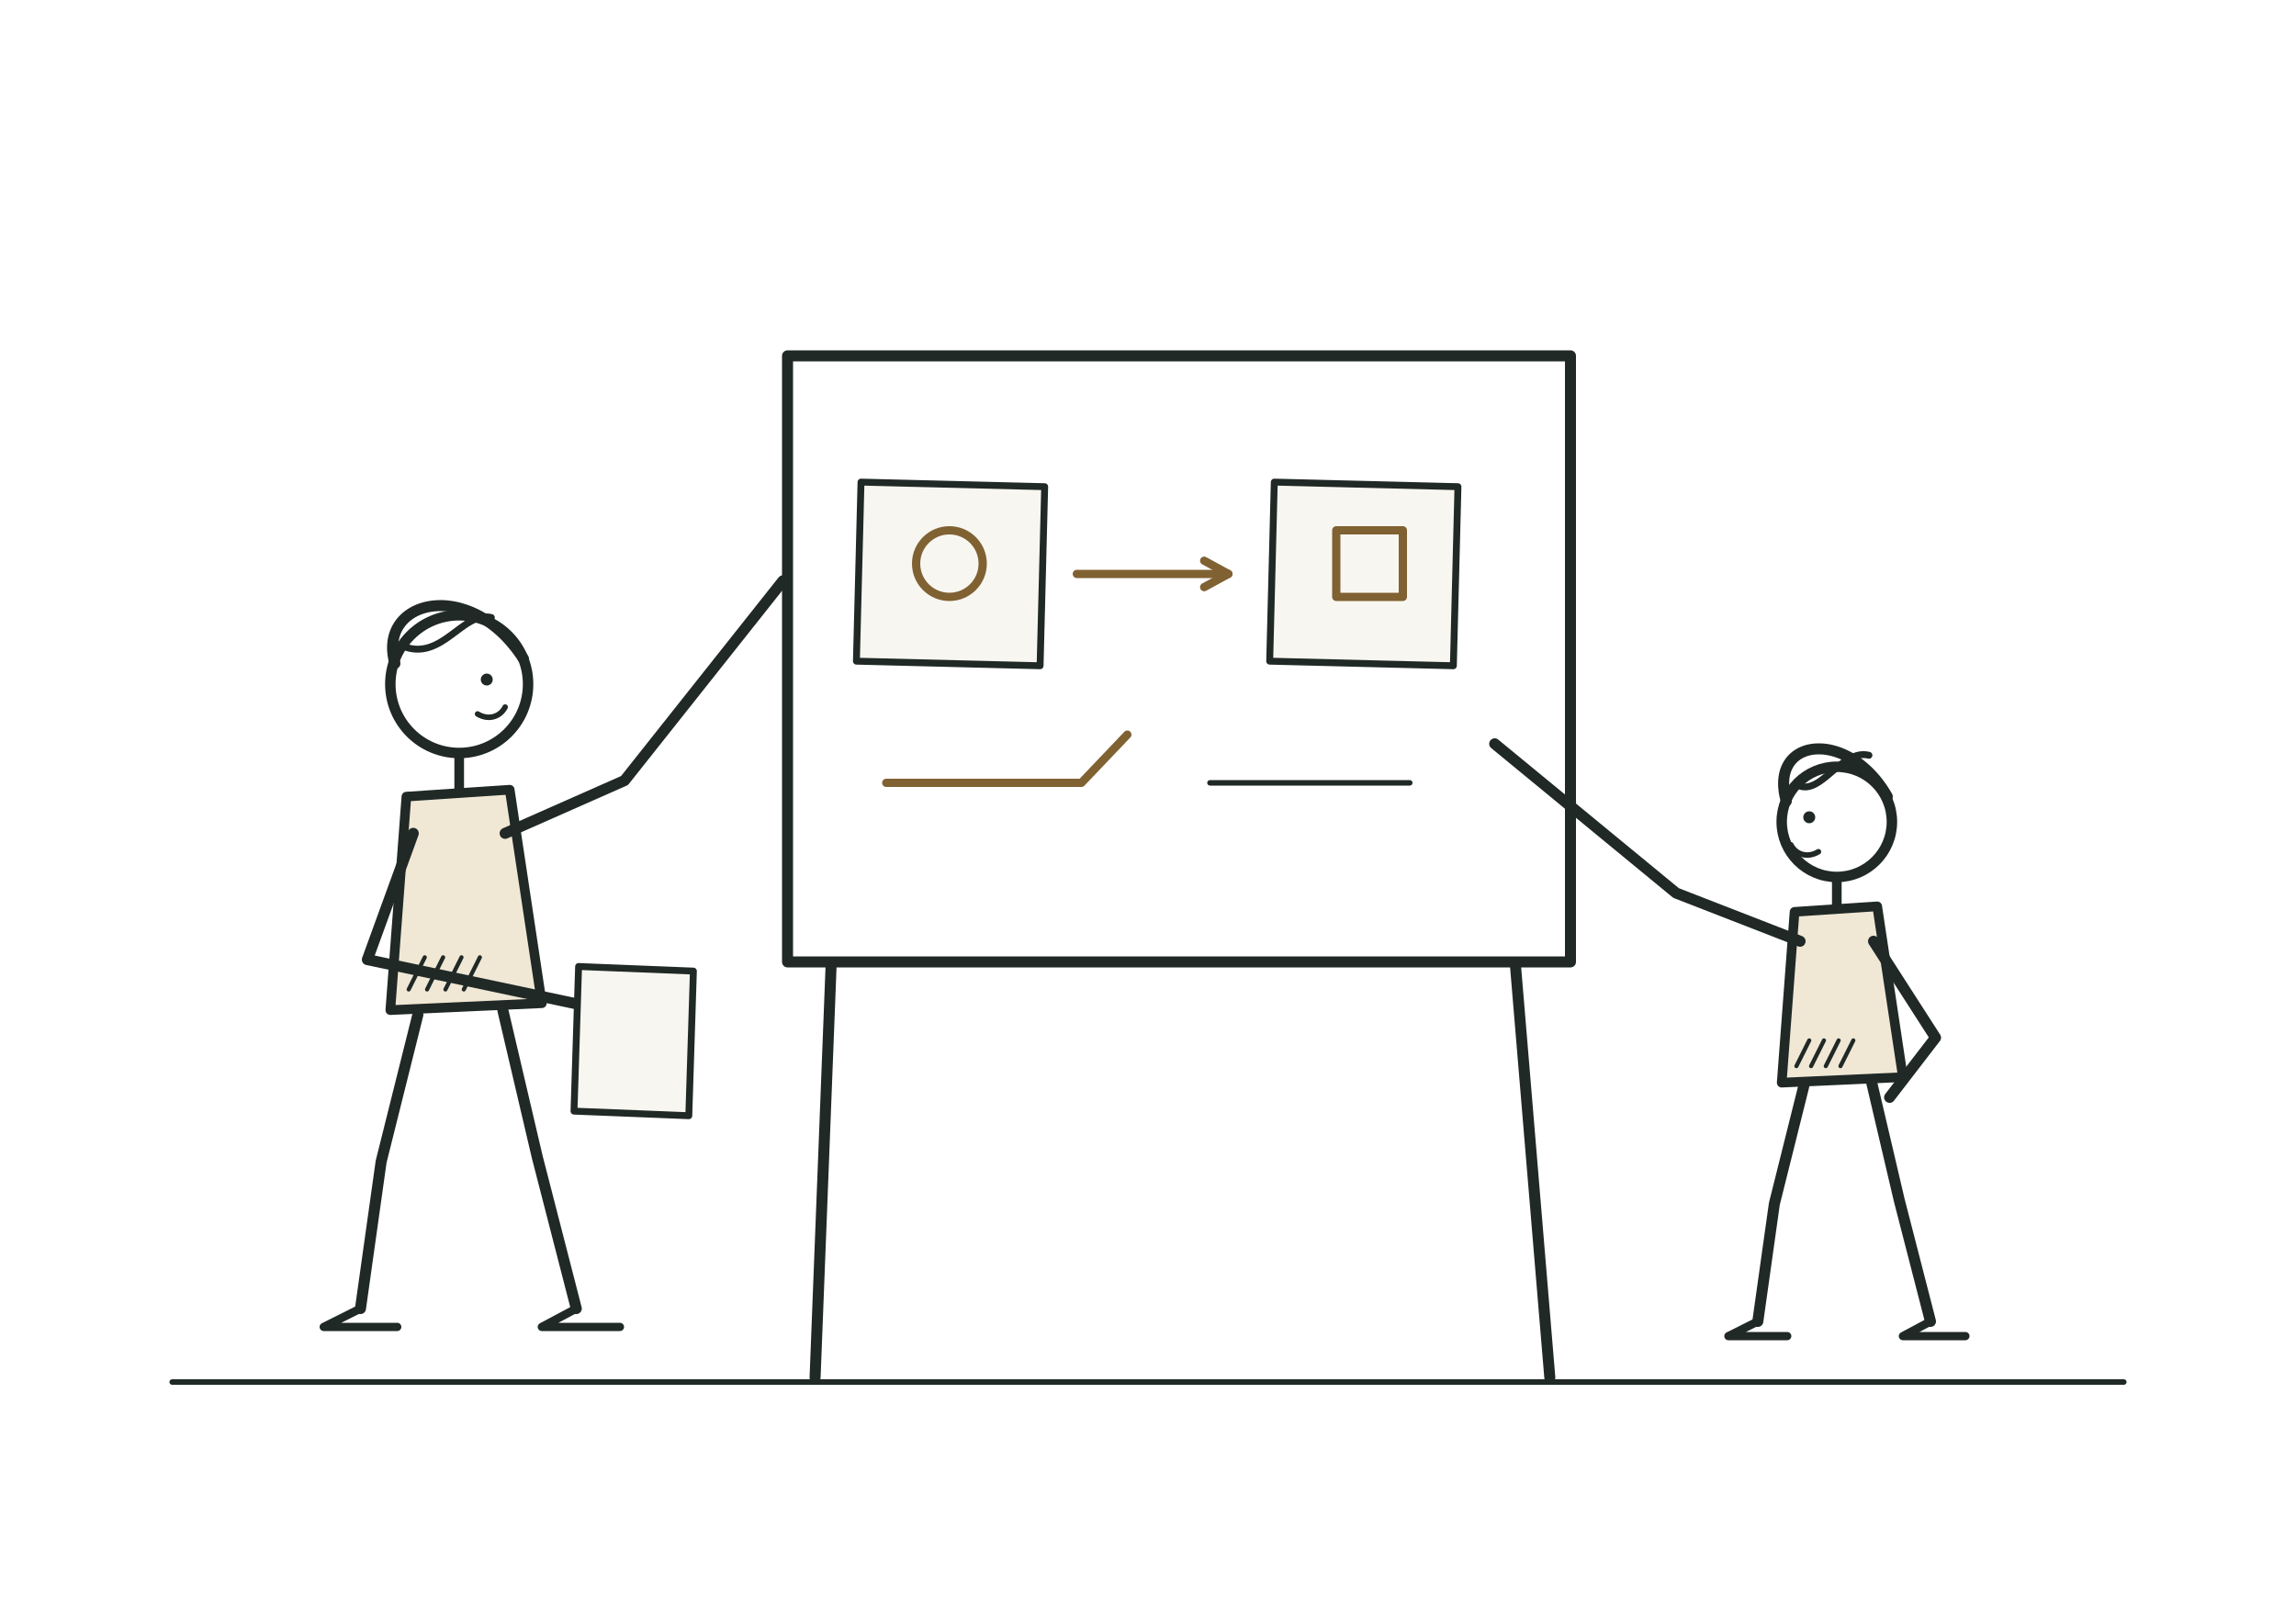
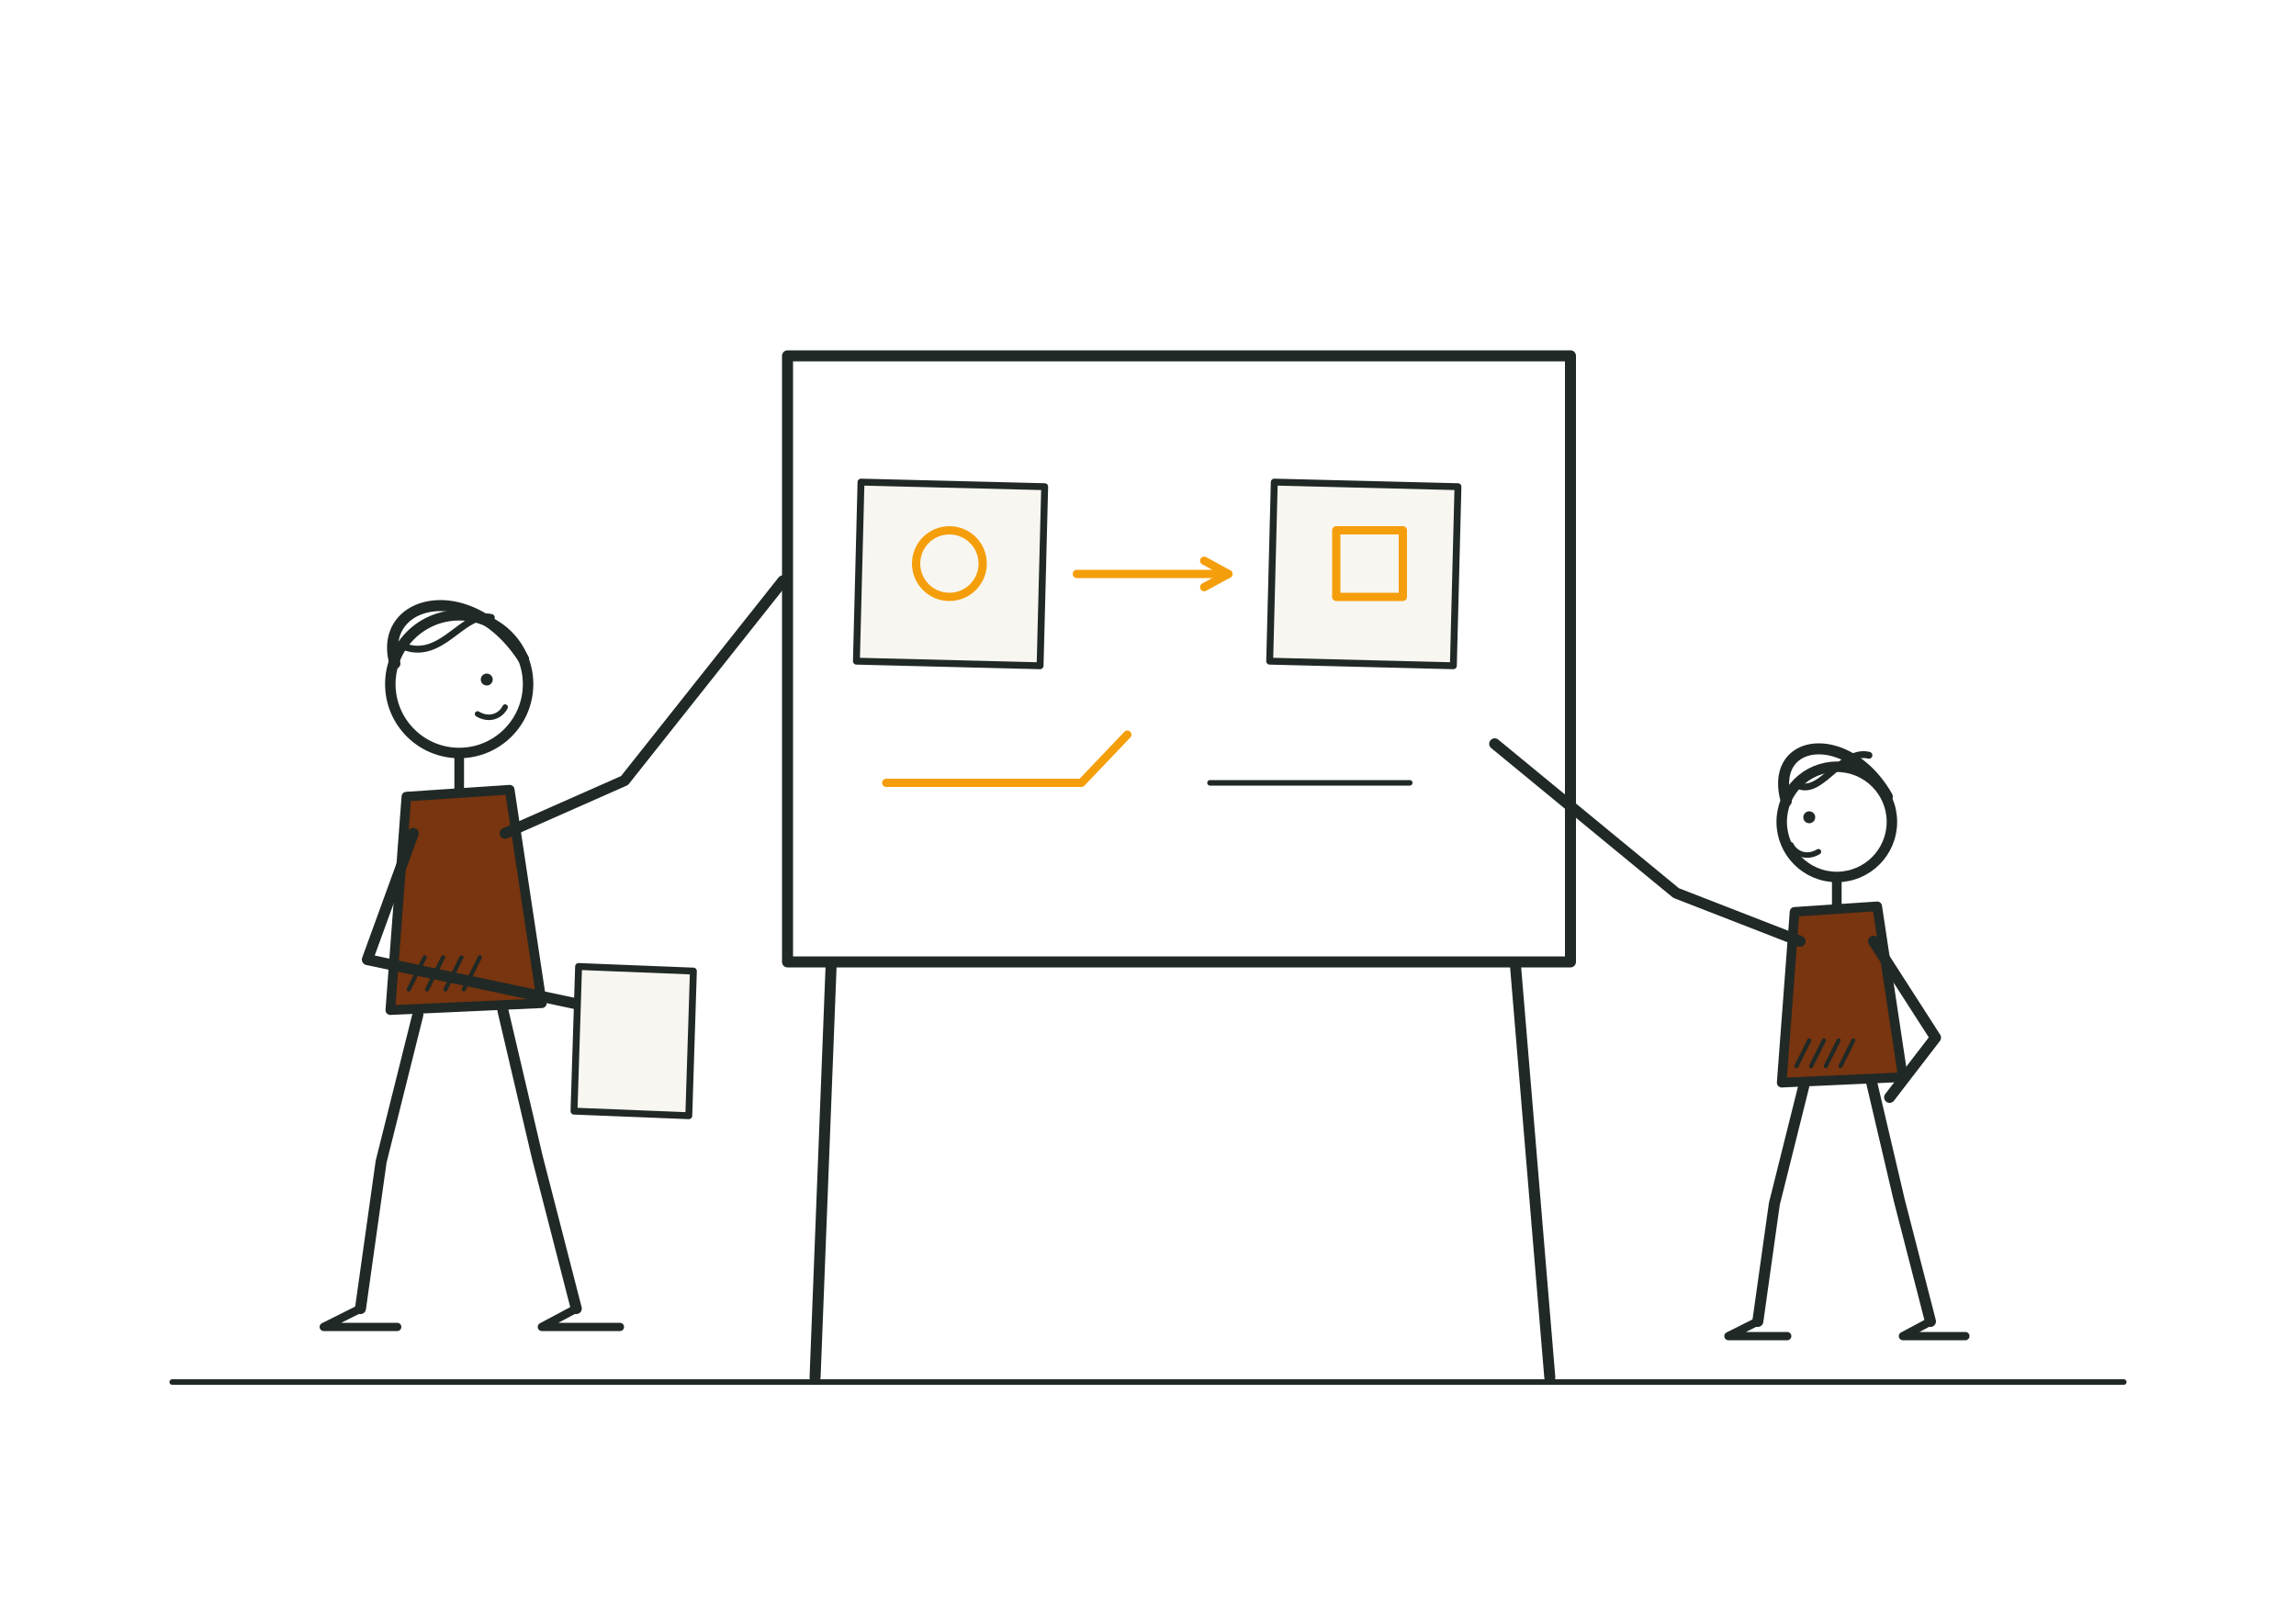
<svg xmlns="http://www.w3.org/2000/svg" viewBox="0 0 1000 700" width="1000" height="700">
  <polyline points="75.00,602.00 925.00,602.00" fill="none" stroke="#202926" stroke-width="2.4" stroke-linecap="round" stroke-linejoin="round" />
  <polyline points="343.00,155.00 684.00,155.00 684.00,419.00 343.00,419.00 343.00,155.00" fill="none" stroke="#202926" stroke-width="4.8" stroke-linecap="round" stroke-linejoin="round" />
  <polyline points="362.00,420.00 355.00,600.00" fill="none" stroke="#202926" stroke-width="4.8" stroke-linecap="round" stroke-linejoin="round" />
  <polyline points="660.00,420.00 675.00,600.00" fill="none" stroke="#202926" stroke-width="4.8" stroke-linecap="round" stroke-linejoin="round" />
  <polygon points="375,210 455,212 453,290 373,288" fill="#F8F6F0" />
  <polyline points="375.00,210.00 455.00,212.00 453.00,290.00 373.00,288.00 375.00,210.00" fill="none" stroke="#202926" stroke-width="3.0" stroke-linecap="round" stroke-linejoin="round" />
  <polygon points="555,210 635,212 633,290 553,288" fill="#F8F6F0" />
  <polyline points="555.00,210.00 635.00,212.00 633.00,290.00 553.00,288.00 555.00,210.00" fill="none" stroke="#202926" stroke-width="3.0" stroke-linecap="round" stroke-linejoin="round" />
-   <polyline points="469.00,250.00 535.00,250.00" fill="none" stroke="#806132" stroke-width="3.6" stroke-linecap="round" stroke-linejoin="round" />
-   <polyline points="524.47,255.75 535.00,250.00 524.47,244.25" fill="none" stroke="#806132" stroke-width="3.6" stroke-linecap="round" stroke-linejoin="round" />
-   <ellipse cx="413.5" cy="245.5" rx="14.5" ry="14.5" fill="none" stroke="#806132" stroke-width="3.6" />
-   <polyline points="582.00,231.00 611.00,231.00 611.00,260.00 582.00,260.00 582.00,231.00" fill="none" stroke="#806132" stroke-width="3.6" stroke-linecap="round" stroke-linejoin="round" />
-   <polyline points="386.00,341.00 471.00,341.00 491.00,320.00" fill="none" stroke="#806132" stroke-width="3.6" stroke-linecap="round" stroke-linejoin="round" />
+   <polyline points="469.00,250.00 535.00,250.00" fill="none" stroke="#F59E0B" stroke-width="3.6" stroke-linecap="round" stroke-linejoin="round" />
+   <polyline points="524.47,255.75 535.00,250.00 524.47,244.25" fill="none" stroke="#F59E0B" stroke-width="3.6" stroke-linecap="round" stroke-linejoin="round" />
+   <ellipse cx="413.5" cy="245.5" rx="14.5" ry="14.5" fill="none" stroke="#F59E0B" stroke-width="3.6" />
+   <polyline points="582.00,231.00 611.00,231.00 611.00,260.00 582.00,260.00 582.00,231.00" fill="none" stroke="#F59E0B" stroke-width="3.6" stroke-linecap="round" stroke-linejoin="round" />
+   <polyline points="386.00,341.00 471.00,341.00 491.00,320.00" fill="none" stroke="#F59E0B" stroke-width="3.6" stroke-linecap="round" stroke-linejoin="round" />
  <polyline points="527.00,341.00 614.00,341.00" fill="none" stroke="#202926" stroke-width="2.4" stroke-linecap="round" stroke-linejoin="round" />
  <ellipse cx="200.0" cy="298.0" rx="30.0" ry="30.0" fill="none" stroke="#202926" stroke-width="4.56" />
  <ellipse cx="212.0" cy="296.0" rx="2.0" ry="2.0" fill="#202926" stroke="#202926" stroke-width="1.2" />
  <polyline points="208.00,311.00 208.25,311.15 208.50,311.28 208.75,311.41 209.00,311.53 209.25,311.65 209.50,311.75 209.75,311.85 209.99,311.94 210.24,312.02 210.49,312.10 210.73,312.16 210.98,312.22 211.22,312.28 211.46,312.32 211.70,312.36 211.94,312.39 212.18,312.41 212.42,312.43 212.65,312.44 212.89,312.44 213.12,312.44 213.35,312.43 213.58,312.41 213.81,312.39 214.03,312.36 214.26,312.33 214.48,312.29 214.70,312.24 214.91,312.18 215.12,312.12 215.34,312.06 215.54,311.99 215.75,311.91 215.95,311.83 216.15,311.74 216.35,311.65 216.55,311.55 216.74,311.45 216.93,311.34 217.11,311.22 217.29,311.10 217.47,310.98 217.65,310.85 217.82,310.72 217.98,310.58 218.15,310.44 218.31,310.29 218.46,310.14 218.62,309.98 218.76,309.82 218.91,309.65 219.05,309.49 219.18,309.31 219.31,309.14 219.44,308.96 219.56,308.77 219.68,308.58 219.79,308.39 219.90,308.20 220.00,308.00" fill="none" stroke="#202926" stroke-width="2.4" stroke-linecap="round" stroke-linejoin="round" />
  <polyline points="172.00,289.00 171.64,287.62 171.36,286.26 171.16,284.94 171.03,283.65 170.98,282.39 171.00,281.17 171.09,279.98 171.25,278.83 171.48,277.71 171.77,276.63 172.13,275.59 172.54,274.58 173.02,273.62 173.55,272.70 174.14,271.81 174.78,270.97 175.48,270.17 176.22,269.42 177.01,268.70 177.85,268.04 178.73,267.42 179.66,266.84 180.63,266.31 181.63,265.83 182.67,265.40 183.75,265.02 184.86,264.69 186.00,264.41 187.18,264.18 188.38,264.00 189.60,263.88 190.85,263.81 192.12,263.79 193.41,263.83 194.72,263.93 196.05,264.09 197.39,264.30 198.74,264.57 200.11,264.90 201.48,265.30 202.86,265.75 204.25,266.26 205.64,266.84 207.03,267.48 208.42,268.19 209.81,268.96 211.20,269.79 212.58,270.70 213.95,271.67 215.31,272.70 216.66,273.81 218.00,274.99 219.32,276.23 220.63,277.55 221.91,278.94 223.18,280.41 224.42,281.94 225.64,283.55 226.84,285.24 228.00,287.00" fill="none" stroke="#202926" stroke-width="4.8" stroke-linecap="round" stroke-linejoin="round" />
  <polyline points="177.00,282.00 177.79,282.23 178.58,282.42 179.35,282.56 180.11,282.67 180.86,282.74 181.60,282.77 182.33,282.77 183.05,282.73 183.76,282.66 184.46,282.56 185.16,282.44 185.84,282.28 186.52,282.10 187.18,281.89 187.84,281.66 188.50,281.40 189.14,281.13 189.78,280.83 190.41,280.52 191.04,280.19 191.66,279.84 192.27,279.48 192.88,279.10 193.48,278.72 194.08,278.33 194.67,277.92 195.26,277.51 195.84,277.09 196.42,276.67 197.00,276.25 197.57,275.82 198.14,275.40 198.71,274.97 199.28,274.55 199.84,274.13 200.40,273.72 200.96,273.31 201.52,272.92 202.07,272.53 202.63,272.15 203.18,271.78 203.74,271.43 204.30,271.09 204.85,270.77 205.41,270.47 205.96,270.18 206.52,269.92 207.08,269.68 207.64,269.46 208.20,269.27 208.77,269.10 209.34,268.96 209.91,268.85 210.48,268.77 211.06,268.72 211.64,268.71 212.22,268.72 212.81,268.78 213.40,268.87 214.00,269.00" fill="none" stroke="#202926" stroke-width="3.0" stroke-linecap="round" stroke-linejoin="round" />
  <polyline points="200.00,329.00 200.00,347.00" fill="none" stroke="#202926" stroke-width="4.2" stroke-linecap="round" stroke-linejoin="round" />
-   <polygon points="177,347 222,344 236,437 170,440" fill="#F0E7D5" />
+   <polygon points="177,347 222,344 236,437 170,440" fill="#78350F" />
  <polyline points="177.00,347.00 222.00,344.00 236.00,437.00 170.00,440.00 177.00,347.00" fill="none" stroke="#202926" stroke-width="4.2" stroke-linecap="round" stroke-linejoin="round" />
  <polyline points="182.00,442.00 166.00,506.00 157.00,570.00" fill="none" stroke="#202926" stroke-width="4.8" stroke-linecap="round" stroke-linejoin="round" />
  <polyline points="219.00,440.00 234.00,504.00 251.00,570.00" fill="none" stroke="#202926" stroke-width="4.8" stroke-linecap="round" stroke-linejoin="round" />
  <polyline points="157.00,570.00 141.00,578.00 173.00,578.00" fill="none" stroke="#202926" stroke-width="3.6" stroke-linecap="round" stroke-linejoin="round" />
  <polyline points="251.00,570.00 236.00,578.00 270.00,578.00" fill="none" stroke="#202926" stroke-width="3.6" stroke-linecap="round" stroke-linejoin="round" />
  <polyline points="185.00,417.00 178.00,431.00" fill="none" stroke="#202926" stroke-width="1.8" stroke-linecap="round" stroke-linejoin="round" />
  <polyline points="193.00,417.00 186.00,431.00" fill="none" stroke="#202926" stroke-width="1.8" stroke-linecap="round" stroke-linejoin="round" />
  <polyline points="201.00,417.00 194.00,431.00" fill="none" stroke="#202926" stroke-width="1.8" stroke-linecap="round" stroke-linejoin="round" />
  <polyline points="209.00,417.00 202.00,431.00" fill="none" stroke="#202926" stroke-width="1.8" stroke-linecap="round" stroke-linejoin="round" />
  <polyline points="220.00,363.00 272.00,340.00 341.00,253.00" fill="none" stroke="#202926" stroke-width="4.8" stroke-linecap="round" stroke-linejoin="round" />
  <polyline points="180.00,363.00 160.00,418.00 264.00,440.00" fill="none" stroke="#202926" stroke-width="4.8" stroke-linecap="round" stroke-linejoin="round" />
  <polygon points="252,421 302,423 300,486 250,484" fill="#F8F6F0" />
  <polyline points="252.00,421.00 302.00,423.00 300.00,486.00 250.00,484.00 252.00,421.00" fill="none" stroke="#202926" stroke-width="3.0" stroke-linecap="round" stroke-linejoin="round" />
  <ellipse cx="800.0" cy="358.0" rx="24.0" ry="24.0" fill="none" stroke="#202926" stroke-width="4.56" />
  <ellipse cx="788.0" cy="356.0" rx="2.0" ry="2.0" fill="#202926" stroke="#202926" stroke-width="1.2" />
  <polyline points="792.00,371.00 791.75,371.15 791.50,371.28 791.25,371.41 791.00,371.53 790.75,371.65 790.50,371.75 790.25,371.85 790.01,371.94 789.76,372.02 789.51,372.10 789.27,372.16 789.02,372.22 788.78,372.28 788.54,372.32 788.30,372.36 788.06,372.39 787.82,372.41 787.58,372.43 787.35,372.44 787.11,372.44 786.88,372.44 786.65,372.43 786.42,372.41 786.19,372.39 785.97,372.36 785.74,372.33 785.52,372.29 785.30,372.24 785.09,372.18 784.88,372.12 784.66,372.06 784.46,371.99 784.25,371.91 784.05,371.83 783.85,371.74 783.65,371.65 783.45,371.55 783.26,371.45 783.07,371.34 782.89,371.22 782.71,371.10 782.53,370.98 782.35,370.85 782.18,370.72 782.02,370.58 781.85,370.44 781.69,370.29 781.54,370.14 781.38,369.98 781.24,369.82 781.09,369.65 780.95,369.49 780.82,369.31 780.69,369.14 780.56,368.96 780.44,368.77 780.32,368.58 780.21,368.39 780.10,368.20 780.00,368.00" fill="none" stroke="#202926" stroke-width="2.4" stroke-linecap="round" stroke-linejoin="round" />
  <polyline points="778.00,349.00 777.64,347.62 777.34,346.28 777.11,344.98 776.96,343.72 776.86,342.51 776.83,341.33 776.86,340.20 776.95,339.10 777.10,338.05 777.30,337.05 777.56,336.08 777.87,335.16 778.24,334.28 778.65,333.45 779.11,332.66 779.62,331.91 780.17,331.21 780.76,330.55 781.40,329.94 782.07,329.37 782.79,328.85 783.54,328.37 784.32,327.94 785.14,327.56 785.98,327.22 786.86,326.93 787.76,326.69 788.69,326.50 789.65,326.35 790.62,326.25 791.62,326.20 792.64,326.20 793.67,326.24 794.72,326.34 795.79,326.48 796.86,326.68 797.95,326.93 799.05,327.22 800.15,327.57 801.26,327.96 802.37,328.41 803.49,328.91 804.60,329.46 805.72,330.06 806.83,330.72 807.93,331.43 809.04,332.19 810.13,333.00 811.21,333.87 812.28,334.79 813.34,335.76 814.38,336.79 815.41,337.87 816.42,339.01 817.41,340.20 818.38,341.45 819.32,342.75 820.24,344.11 821.14,345.53 822.00,347.00" fill="none" stroke="#202926" stroke-width="4.8" stroke-linecap="round" stroke-linejoin="round" />
  <polyline points="783.00,342.00 783.50,342.23 784.00,342.42 784.49,342.56 784.99,342.67 785.48,342.74 785.97,342.77 786.47,342.77 786.96,342.73 787.45,342.66 787.94,342.56 788.42,342.44 788.91,342.28 789.40,342.10 789.89,341.89 790.38,341.66 790.86,341.40 791.35,341.13 791.84,340.83 792.33,340.52 792.81,340.19 793.30,339.84 793.79,339.48 794.28,339.10 794.78,338.72 795.27,338.33 795.76,337.92 796.26,337.51 796.75,337.09 797.25,336.67 797.75,336.25 798.25,335.82 798.75,335.40 799.26,334.97 799.76,334.55 800.27,334.13 800.78,333.72 801.30,333.31 801.81,332.92 802.33,332.53 802.85,332.15 803.38,331.78 803.90,331.43 804.43,331.09 804.96,330.77 805.50,330.47 806.04,330.18 806.58,329.92 807.13,329.68 807.68,329.46 808.23,329.27 808.79,329.10 809.35,328.96 809.92,328.85 810.49,328.77 811.06,328.72 811.64,328.71 812.22,328.72 812.81,328.78 813.40,328.87 814.00,329.00" fill="none" stroke="#202926" stroke-width="3.0" stroke-linecap="round" stroke-linejoin="round" />
  <polyline points="800.00,382.80 800.00,397.20" fill="none" stroke="#202926" stroke-width="4.2" stroke-linecap="round" stroke-linejoin="round" />
-   <polygon points="781.6,397.2 817.6,394.8 828.8,469.2 776.0,471.6" fill="#F0E7D5" />
+   <polygon points="781.6,397.2 817.6,394.8 828.8,469.2 776.0,471.6" fill="#78350F" />
  <polyline points="781.60,397.20 817.60,394.80 828.80,469.20 776.00,471.60 781.60,397.20" fill="none" stroke="#202926" stroke-width="4.2" stroke-linecap="round" stroke-linejoin="round" />
  <polyline points="785.60,473.20 772.80,524.40 765.60,575.60" fill="none" stroke="#202926" stroke-width="4.8" stroke-linecap="round" stroke-linejoin="round" />
  <polyline points="815.20,471.60 827.20,522.80 840.80,575.60" fill="none" stroke="#202926" stroke-width="4.8" stroke-linecap="round" stroke-linejoin="round" />
  <polyline points="765.60,575.60 752.80,582.00 778.40,582.00" fill="none" stroke="#202926" stroke-width="3.6" stroke-linecap="round" stroke-linejoin="round" />
  <polyline points="840.80,575.60 828.80,582.00 856.00,582.00" fill="none" stroke="#202926" stroke-width="3.6" stroke-linecap="round" stroke-linejoin="round" />
  <polyline points="788.00,453.20 782.40,464.40" fill="none" stroke="#202926" stroke-width="1.8" stroke-linecap="round" stroke-linejoin="round" />
  <polyline points="794.40,453.20 788.80,464.40" fill="none" stroke="#202926" stroke-width="1.8" stroke-linecap="round" stroke-linejoin="round" />
  <polyline points="800.80,453.20 795.20,464.40" fill="none" stroke="#202926" stroke-width="1.8" stroke-linecap="round" stroke-linejoin="round" />
  <polyline points="807.20,453.20 801.60,464.40" fill="none" stroke="#202926" stroke-width="1.8" stroke-linecap="round" stroke-linejoin="round" />
  <polyline points="784.00,410.00 730.00,389.00 651.00,324.00" fill="none" stroke="#202926" stroke-width="4.8" stroke-linecap="round" stroke-linejoin="round" />
  <polyline points="816.00,410.00 843.00,452.00 823.00,478.00" fill="none" stroke="#202926" stroke-width="4.8" stroke-linecap="round" stroke-linejoin="round" />
</svg>
